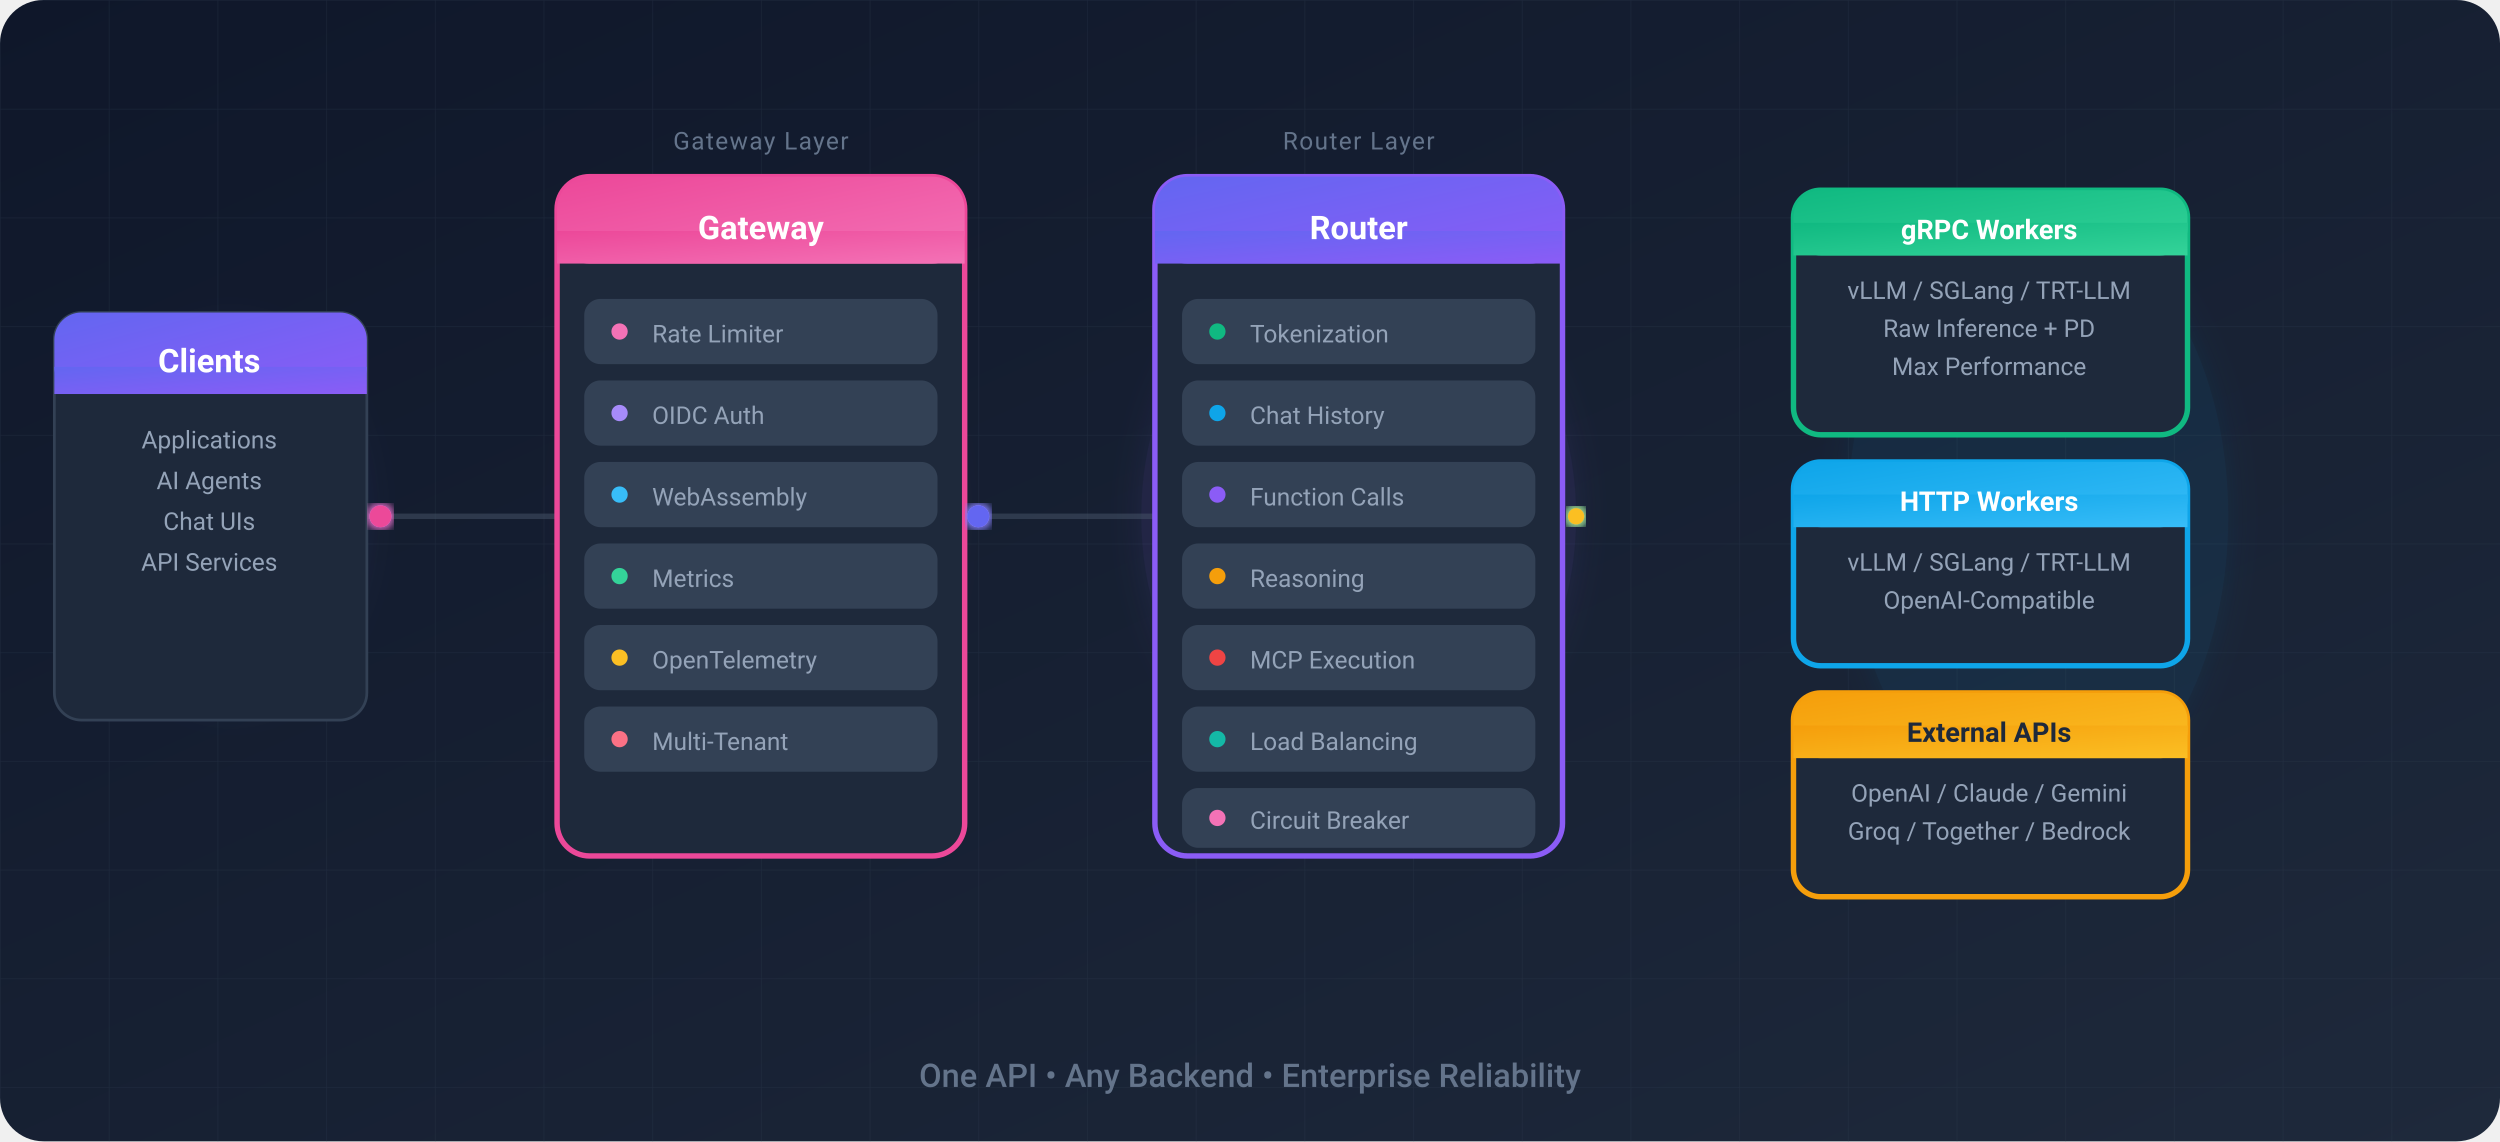
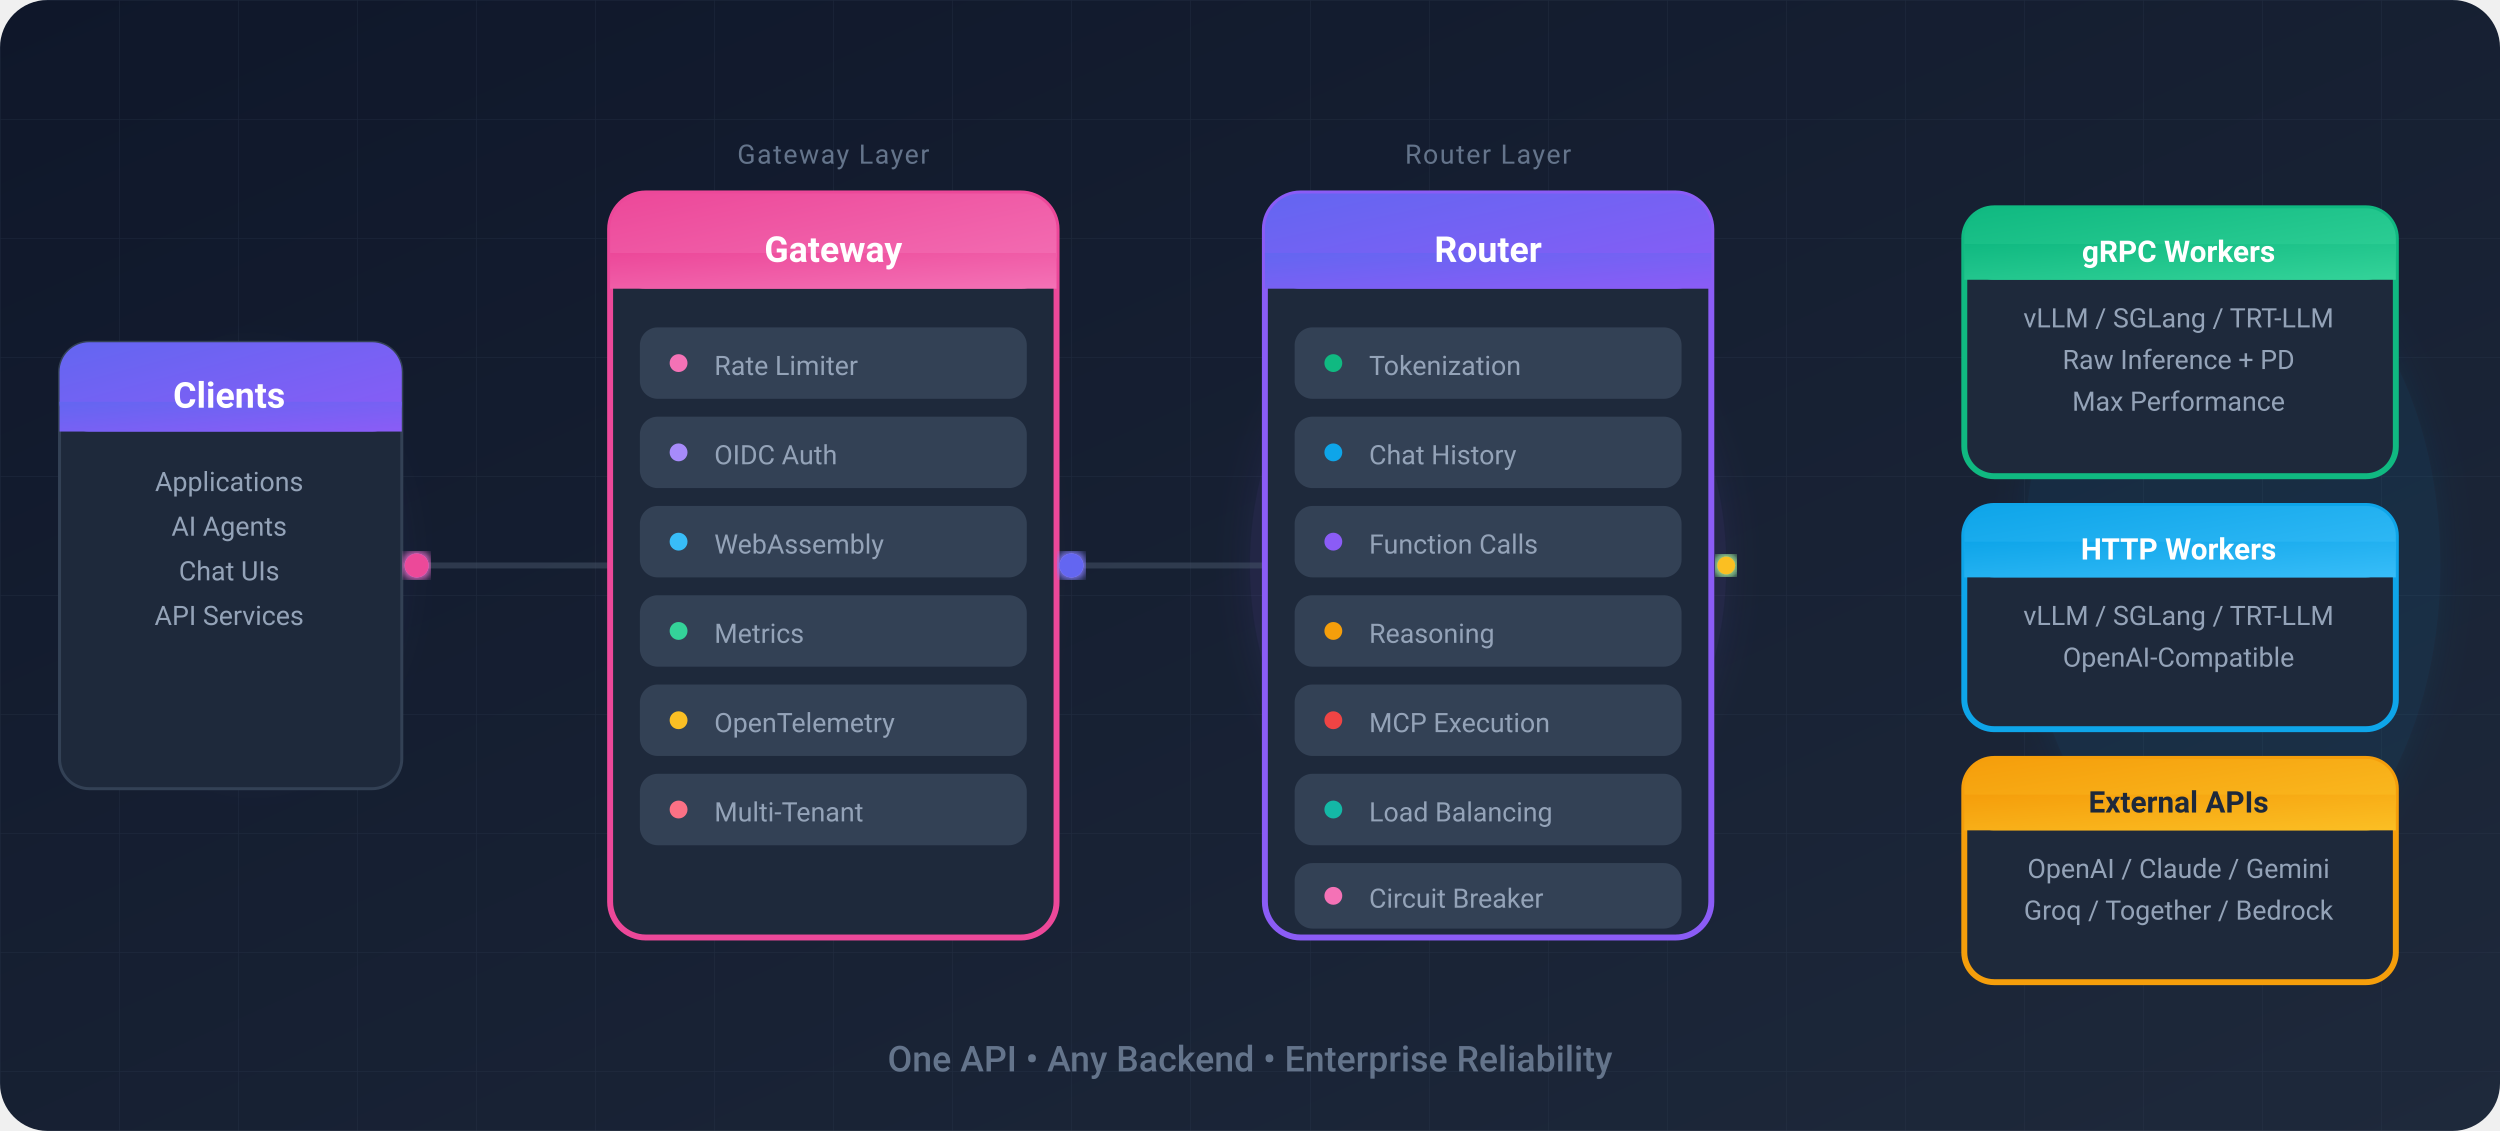
- <svg xmlns="http://www.w3.org/2000/svg" viewBox="0 0 920 420">
+ <svg xmlns="http://www.w3.org/2000/svg" viewBox="0 0 840 380">
  <defs>
    <linearGradient id="primaryGrad" x1="0%" y1="0%" x2="100%" y2="100%">
      <stop offset="0%" style="stop-color:#6366f1" />
      <stop offset="100%" style="stop-color:#8b5cf6" />
    </linearGradient>
    <linearGradient id="greenGrad" x1="0%" y1="0%" x2="100%" y2="100%">
      <stop offset="0%" style="stop-color:#10b981" />
      <stop offset="100%" style="stop-color:#34d399" />
    </linearGradient>
    <linearGradient id="blueGrad" x1="0%" y1="0%" x2="100%" y2="100%">
      <stop offset="0%" style="stop-color:#0ea5e9" />
      <stop offset="100%" style="stop-color:#38bdf8" />
    </linearGradient>
    <linearGradient id="amberGrad" x1="0%" y1="0%" x2="100%" y2="100%">
      <stop offset="0%" style="stop-color:#f59e0b" />
      <stop offset="100%" style="stop-color:#fbbf24" />
    </linearGradient>
    <linearGradient id="pinkGrad" x1="0%" y1="0%" x2="100%" y2="100%">
      <stop offset="0%" style="stop-color:#ec4899" />
      <stop offset="100%" style="stop-color:#f472b6" />
    </linearGradient>
    <linearGradient id="bgGrad" x1="0%" y1="0%" x2="100%" y2="100%">
      <stop offset="0%" style="stop-color:#0f172a" />
      <stop offset="100%" style="stop-color:#1e293b" />
    </linearGradient>
    <filter id="glow">
      <feGaussianBlur stdDeviation="2" result="coloredBlur" />
      <feMerge>
        <feMergeNode in="coloredBlur" />
        <feMergeNode in="SourceGraphic" />
      </feMerge>
    </filter>
    <filter id="softGlow">
      <feGaussianBlur stdDeviation="6" result="blur" />
      <feMerge>
        <feMergeNode in="blur" />
        <feMergeNode in="SourceGraphic" />
      </feMerge>
    </filter>
    <clipPath id="clipFlow1">
      <rect x="130" y="180" width="80" height="20" />
    </clipPath>
    <clipPath id="clipFlow2">
      <rect x="350" y="180" width="80" height="20" />
    </clipPath>
    <clipPath id="clipFlowOut">
      <rect x="570" y="75" width="95" height="250" />
    </clipPath>
  </defs>
  <style>
    .label { font-family: -apple-system, BlinkMacSystemFont, 'Segoe UI', Roboto, sans-serif; font-weight: 600; }
    .sublabel { font-family: -apple-system, BlinkMacSystemFont, 'Segoe UI', Roboto, sans-serif; font-weight: 500; }
    .feature { font-family: -apple-system, BlinkMacSystemFont, 'Segoe UI', Roboto, sans-serif; font-size: 9px; fill: #94a3b8; }
    .layer-label { font-family: -apple-system, BlinkMacSystemFont, 'Segoe UI', Roboto, sans-serif; font-size: 9px; fill: #64748b; text-transform: uppercase; letter-spacing: 0.5px; }

    @keyframes pulse { 0%, 100% { opacity: 1; } 50% { opacity: 0.6; } }
    @keyframes flow1 { 0% { transform: translateX(0); opacity: 0; } 5% { opacity: 1; } 95% { opacity: 1; } 100% { transform: translateX(65px); opacity: 0; } }
    @keyframes flow2 { 0% { transform: translateX(0); opacity: 0; } 5% { opacity: 1; } 95% { opacity: 1; } 100% { transform: translateX(65px); opacity: 0; } }
    @keyframes flowUp { 0% { transform: translate(0, 0); opacity: 0; } 5% { opacity: 1; } 95% { opacity: 1; } 100% { transform: translate(80px, -75px); opacity: 0; } }
    @keyframes flowMid { 0% { transform: translate(0, 0); opacity: 0; } 5% { opacity: 1; } 95% { opacity: 1; } 100% { transform: translate(80px, 0); opacity: 0; } }
    @keyframes flowDown { 0% { transform: translate(0, 0); opacity: 0; } 5% { opacity: 1; } 95% { opacity: 1; } 100% { transform: translate(80px, 75px); opacity: 0; } }

    .packet-in1 { animation: flow1 0.4s linear infinite; }
    .packet-in2 { animation: flow1 0.4s linear infinite 0.13s; }
    .packet-in3 { animation: flow1 0.4s linear infinite 0.26s; }
    .packet-mid1 { animation: flow2 0.4s linear infinite 0.05s; }
    .packet-mid2 { animation: flow2 0.4s linear infinite 0.18s; }
    .packet-mid3 { animation: flow2 0.4s linear infinite 0.31s; }
    .packet-out1 { animation: flowUp 0.3s linear infinite; }
    .packet-out2 { animation: flowMid 0.3s linear infinite; }
    .packet-out3 { animation: flowDown 0.3s linear infinite; }
    .packet-out1b { animation: flowUp 0.3s linear infinite 0.15s; }
    .packet-out2b { animation: flowMid 0.3s linear infinite 0.15s; }
    .packet-out3b { animation: flowDown 0.3s linear infinite 0.15s; }
    .pulse { animation: pulse 1.5s ease-in-out infinite; }
  </style>
-   <rect width="920" height="420" rx="16" fill="url(#bgGrad)" />
+   <rect width="840" height="380" rx="16" fill="url(#bgGrad)" />
  <pattern id="grid" width="40" height="40" patternUnits="userSpaceOnUse">
    <path d="M 40 0 L 0 0 0 40" fill="none" stroke="#334155" stroke-width="0.5" opacity="0.3" />
  </pattern>
-   <rect width="920" height="420" fill="url(#grid)" rx="16" />
+   <rect width="840" height="380" fill="url(#grid)" rx="16" />
  <ellipse cx="85" cy="190" rx="50" ry="70" fill="#6366f1" opacity="0.08" filter="url(#softGlow)" />
  <ellipse cx="280" cy="190" rx="70" ry="90" fill="#ec4899" opacity="0.08" filter="url(#softGlow)" />
  <ellipse cx="500" cy="190" rx="80" ry="100" fill="#8b5cf6" opacity="0.1" filter="url(#softGlow)" />
  <ellipse cx="750" cy="190" rx="70" ry="110" fill="#0ea5e9" opacity="0.08" filter="url(#softGlow)" />
  <line x1="135" y1="190" x2="205" y2="190" stroke="#475569" stroke-width="2" opacity="0.5" />
  <line x1="355" y1="190" x2="425" y2="190" stroke="#475569" stroke-width="2" opacity="0.5" />
  <line x1="575" y1="115" x2="660" y2="115" stroke="url(#greenGrad)" stroke-width="2" opacity="0.5" />
  <line x1="575" y1="190" x2="660" y2="190" stroke="url(#blueGrad)" stroke-width="2" opacity="0.5" />
  <line x1="575" y1="265" x2="660" y2="265" stroke="url(#amberGrad)" stroke-width="2" opacity="0.5" />
  <g class="pulse">
    <rect x="20" y="115" width="115" height="150" rx="10" fill="#1e293b" stroke="#334155" stroke-width="1" />
    <rect x="20" y="115" width="115" height="30" rx="10" fill="url(#primaryGrad)" />
    <rect x="20" y="135" width="115" height="10" fill="url(#primaryGrad)" />
    <text x="77" y="137" text-anchor="middle" class="label" font-size="12" fill="white">Clients</text>
    <text x="77" y="165" text-anchor="middle" class="feature">Applications</text>
    <text x="77" y="180" text-anchor="middle" class="feature">AI Agents</text>
    <text x="77" y="195" text-anchor="middle" class="feature">Chat UIs</text>
    <text x="77" y="210" text-anchor="middle" class="feature">API Services</text>
  </g>
  <text x="280" y="55" text-anchor="middle" class="layer-label">Gateway Layer</text>
  <rect x="205" y="65" width="150" height="250" rx="12" fill="#1e293b" stroke="#ec4899" stroke-width="2" />
  <rect x="205" y="65" width="150" height="32" rx="12" fill="url(#pinkGrad)" />
  <rect x="205" y="85" width="150" height="12" fill="url(#pinkGrad)" />
  <text x="280" y="88" text-anchor="middle" class="label" font-size="12" fill="white">Gateway</text>
  <g>
    <rect x="215" y="110" width="130" height="24" rx="6" fill="#334155" />
    <circle cx="228" cy="122" r="3" fill="#f472b6" />
    <text x="240" y="126" class="feature" font-size="9" fill="#e2e8f0">Rate Limiter</text>
  </g>
  <g>
    <rect x="215" y="140" width="130" height="24" rx="6" fill="#334155" />
    <circle cx="228" cy="152" r="3" fill="#a78bfa" />
    <text x="240" y="156" class="feature" font-size="9" fill="#e2e8f0">OIDC Auth</text>
  </g>
  <g>
    <rect x="215" y="170" width="130" height="24" rx="6" fill="#334155" />
    <circle cx="228" cy="182" r="3" fill="#38bdf8" />
    <text x="240" y="186" class="feature" font-size="9" fill="#e2e8f0">WebAssembly</text>
  </g>
  <g>
    <rect x="215" y="200" width="130" height="24" rx="6" fill="#334155" />
    <circle cx="228" cy="212" r="3" fill="#34d399" />
    <text x="240" y="216" class="feature" font-size="9" fill="#e2e8f0">Metrics</text>
  </g>
  <g>
    <rect x="215" y="230" width="130" height="24" rx="6" fill="#334155" />
    <circle cx="228" cy="242" r="3" fill="#fbbf24" />
    <text x="240" y="246" class="feature" font-size="9" fill="#e2e8f0">OpenTelemetry</text>
  </g>
  <g>
    <rect x="215" y="260" width="130" height="24" rx="6" fill="#334155" />
    <circle cx="228" cy="272" r="3" fill="#fb7185" />
    <text x="240" y="276" class="feature" font-size="9" fill="#e2e8f0">Multi-Tenant</text>
  </g>
  <text x="500" y="55" text-anchor="middle" class="layer-label">Router Layer</text>
  <rect x="425" y="65" width="150" height="250" rx="12" fill="#1e293b" stroke="#8b5cf6" stroke-width="2" />
  <rect x="425" y="65" width="150" height="32" rx="12" fill="url(#primaryGrad)" />
  <rect x="425" y="85" width="150" height="12" fill="url(#primaryGrad)" />
  <text x="500" y="88" text-anchor="middle" class="label" font-size="12" fill="white">Router</text>
  <g>
    <rect x="435" y="110" width="130" height="24" rx="6" fill="#334155" />
    <circle cx="448" cy="122" r="3" fill="#10b981" />
    <text x="460" y="126" class="feature" font-size="9" fill="#e2e8f0">Tokenization</text>
  </g>
  <g>
    <rect x="435" y="140" width="130" height="24" rx="6" fill="#334155" />
    <circle cx="448" cy="152" r="3" fill="#0ea5e9" />
    <text x="460" y="156" class="feature" font-size="9" fill="#e2e8f0">Chat History</text>
  </g>
  <g>
    <rect x="435" y="170" width="130" height="24" rx="6" fill="#334155" />
    <circle cx="448" cy="182" r="3" fill="#8b5cf6" />
    <text x="460" y="186" class="feature" font-size="9" fill="#e2e8f0">Function Calls</text>
  </g>
  <g>
    <rect x="435" y="200" width="130" height="24" rx="6" fill="#334155" />
    <circle cx="448" cy="212" r="3" fill="#f59e0b" />
    <text x="460" y="216" class="feature" font-size="9" fill="#e2e8f0">Reasoning</text>
  </g>
  <g>
    <rect x="435" y="230" width="130" height="24" rx="6" fill="#334155" />
    <circle cx="448" cy="242" r="3" fill="#ef4444" />
    <text x="460" y="246" class="feature" font-size="9" fill="#e2e8f0">MCP Execution</text>
  </g>
  <g>
    <rect x="435" y="260" width="130" height="24" rx="6" fill="#334155" />
    <circle cx="448" cy="272" r="3" fill="#14b8a6" />
    <text x="460" y="276" class="feature" font-size="9" fill="#e2e8f0">Load Balancing</text>
  </g>
  <g>
    <rect x="435" y="290" width="130" height="22" rx="6" fill="#334155" />
    <circle cx="448" cy="301" r="3" fill="#f472b6" />
    <text x="460" y="305" class="feature" font-size="9" fill="#e2e8f0">Circuit Breaker</text>
  </g>
  <rect x="660" y="70" width="145" height="90" rx="10" fill="#1e293b" stroke="#10b981" stroke-width="2" />
  <rect x="660" y="70" width="145" height="24" rx="10" fill="url(#greenGrad)" />
  <rect x="660" y="82" width="145" height="12" fill="url(#greenGrad)" />
  <text x="732" y="88" text-anchor="middle" class="label" font-size="10" fill="white">gRPC Workers</text>
  <text x="732" y="110" text-anchor="middle" class="feature">vLLM / SGLang / TRT-LLM</text>
  <text x="732" y="124" text-anchor="middle" class="feature">Raw Inference + PD</text>
  <text x="732" y="138" text-anchor="middle" class="feature">Max Performance</text>
  <rect x="660" y="170" width="145" height="75" rx="10" fill="#1e293b" stroke="#0ea5e9" stroke-width="2" />
  <rect x="660" y="170" width="145" height="24" rx="10" fill="url(#blueGrad)" />
  <rect x="660" y="182" width="145" height="12" fill="url(#blueGrad)" />
  <text x="732" y="188" text-anchor="middle" class="label" font-size="10" fill="white">HTTP Workers</text>
  <text x="732" y="210" text-anchor="middle" class="feature">vLLM / SGLang / TRT-LLM</text>
  <text x="732" y="224" text-anchor="middle" class="feature">OpenAI-Compatible</text>
  <rect x="660" y="255" width="145" height="75" rx="10" fill="#1e293b" stroke="#f59e0b" stroke-width="2" />
  <rect x="660" y="255" width="145" height="24" rx="10" fill="url(#amberGrad)" />
  <rect x="660" y="267" width="145" height="12" fill="url(#amberGrad)" />
  <text x="732" y="273" text-anchor="middle" class="label" font-size="10" fill="#1e293b">External APIs</text>
  <text x="732" y="295" text-anchor="middle" class="feature">OpenAI / Claude / Gemini</text>
  <text x="732" y="309" text-anchor="middle" class="feature">Groq / Together / Bedrock</text>
  <g clip-path="url(#clipFlow1)">
    <circle cx="140" cy="190" r="4" fill="#f472b6" class="packet-in1" filter="url(#glow)" />
    <circle cx="140" cy="190" r="4" fill="#a78bfa" class="packet-in2" filter="url(#glow)" />
    <circle cx="140" cy="190" r="4" fill="#ec4899" class="packet-in3" filter="url(#glow)" />
  </g>
  <g clip-path="url(#clipFlow2)">
    <circle cx="360" cy="190" r="4" fill="#818cf8" class="packet-mid1" filter="url(#glow)" />
    <circle cx="360" cy="190" r="4" fill="#a78bfa" class="packet-mid2" filter="url(#glow)" />
    <circle cx="360" cy="190" r="4" fill="#6366f1" class="packet-mid3" filter="url(#glow)" />
  </g>
  <g clip-path="url(#clipFlowOut)">
    <circle cx="580" cy="190" r="3" fill="#34d399" class="packet-out1" filter="url(#glow)" />
    <circle cx="580" cy="190" r="3" fill="#38bdf8" class="packet-out2" filter="url(#glow)" />
    <circle cx="580" cy="190" r="3" fill="#fbbf24" class="packet-out3" filter="url(#glow)" />
    <circle cx="580" cy="190" r="3" fill="#34d399" class="packet-out1b" filter="url(#glow)" />
    <circle cx="580" cy="190" r="3" fill="#38bdf8" class="packet-out2b" filter="url(#glow)" />
    <circle cx="580" cy="190" r="3" fill="#fbbf24" class="packet-out3b" filter="url(#glow)" />
  </g>
-   <text x="460" y="400" text-anchor="middle" class="sublabel" font-size="12" fill="#64748b">One API  •  Any Backend  •  Enterprise Reliability</text>
+   <text x="420" y="360" text-anchor="middle" class="sublabel" font-size="12" fill="#64748b">One API  •  Any Backend  •  Enterprise Reliability</text>
</svg>
